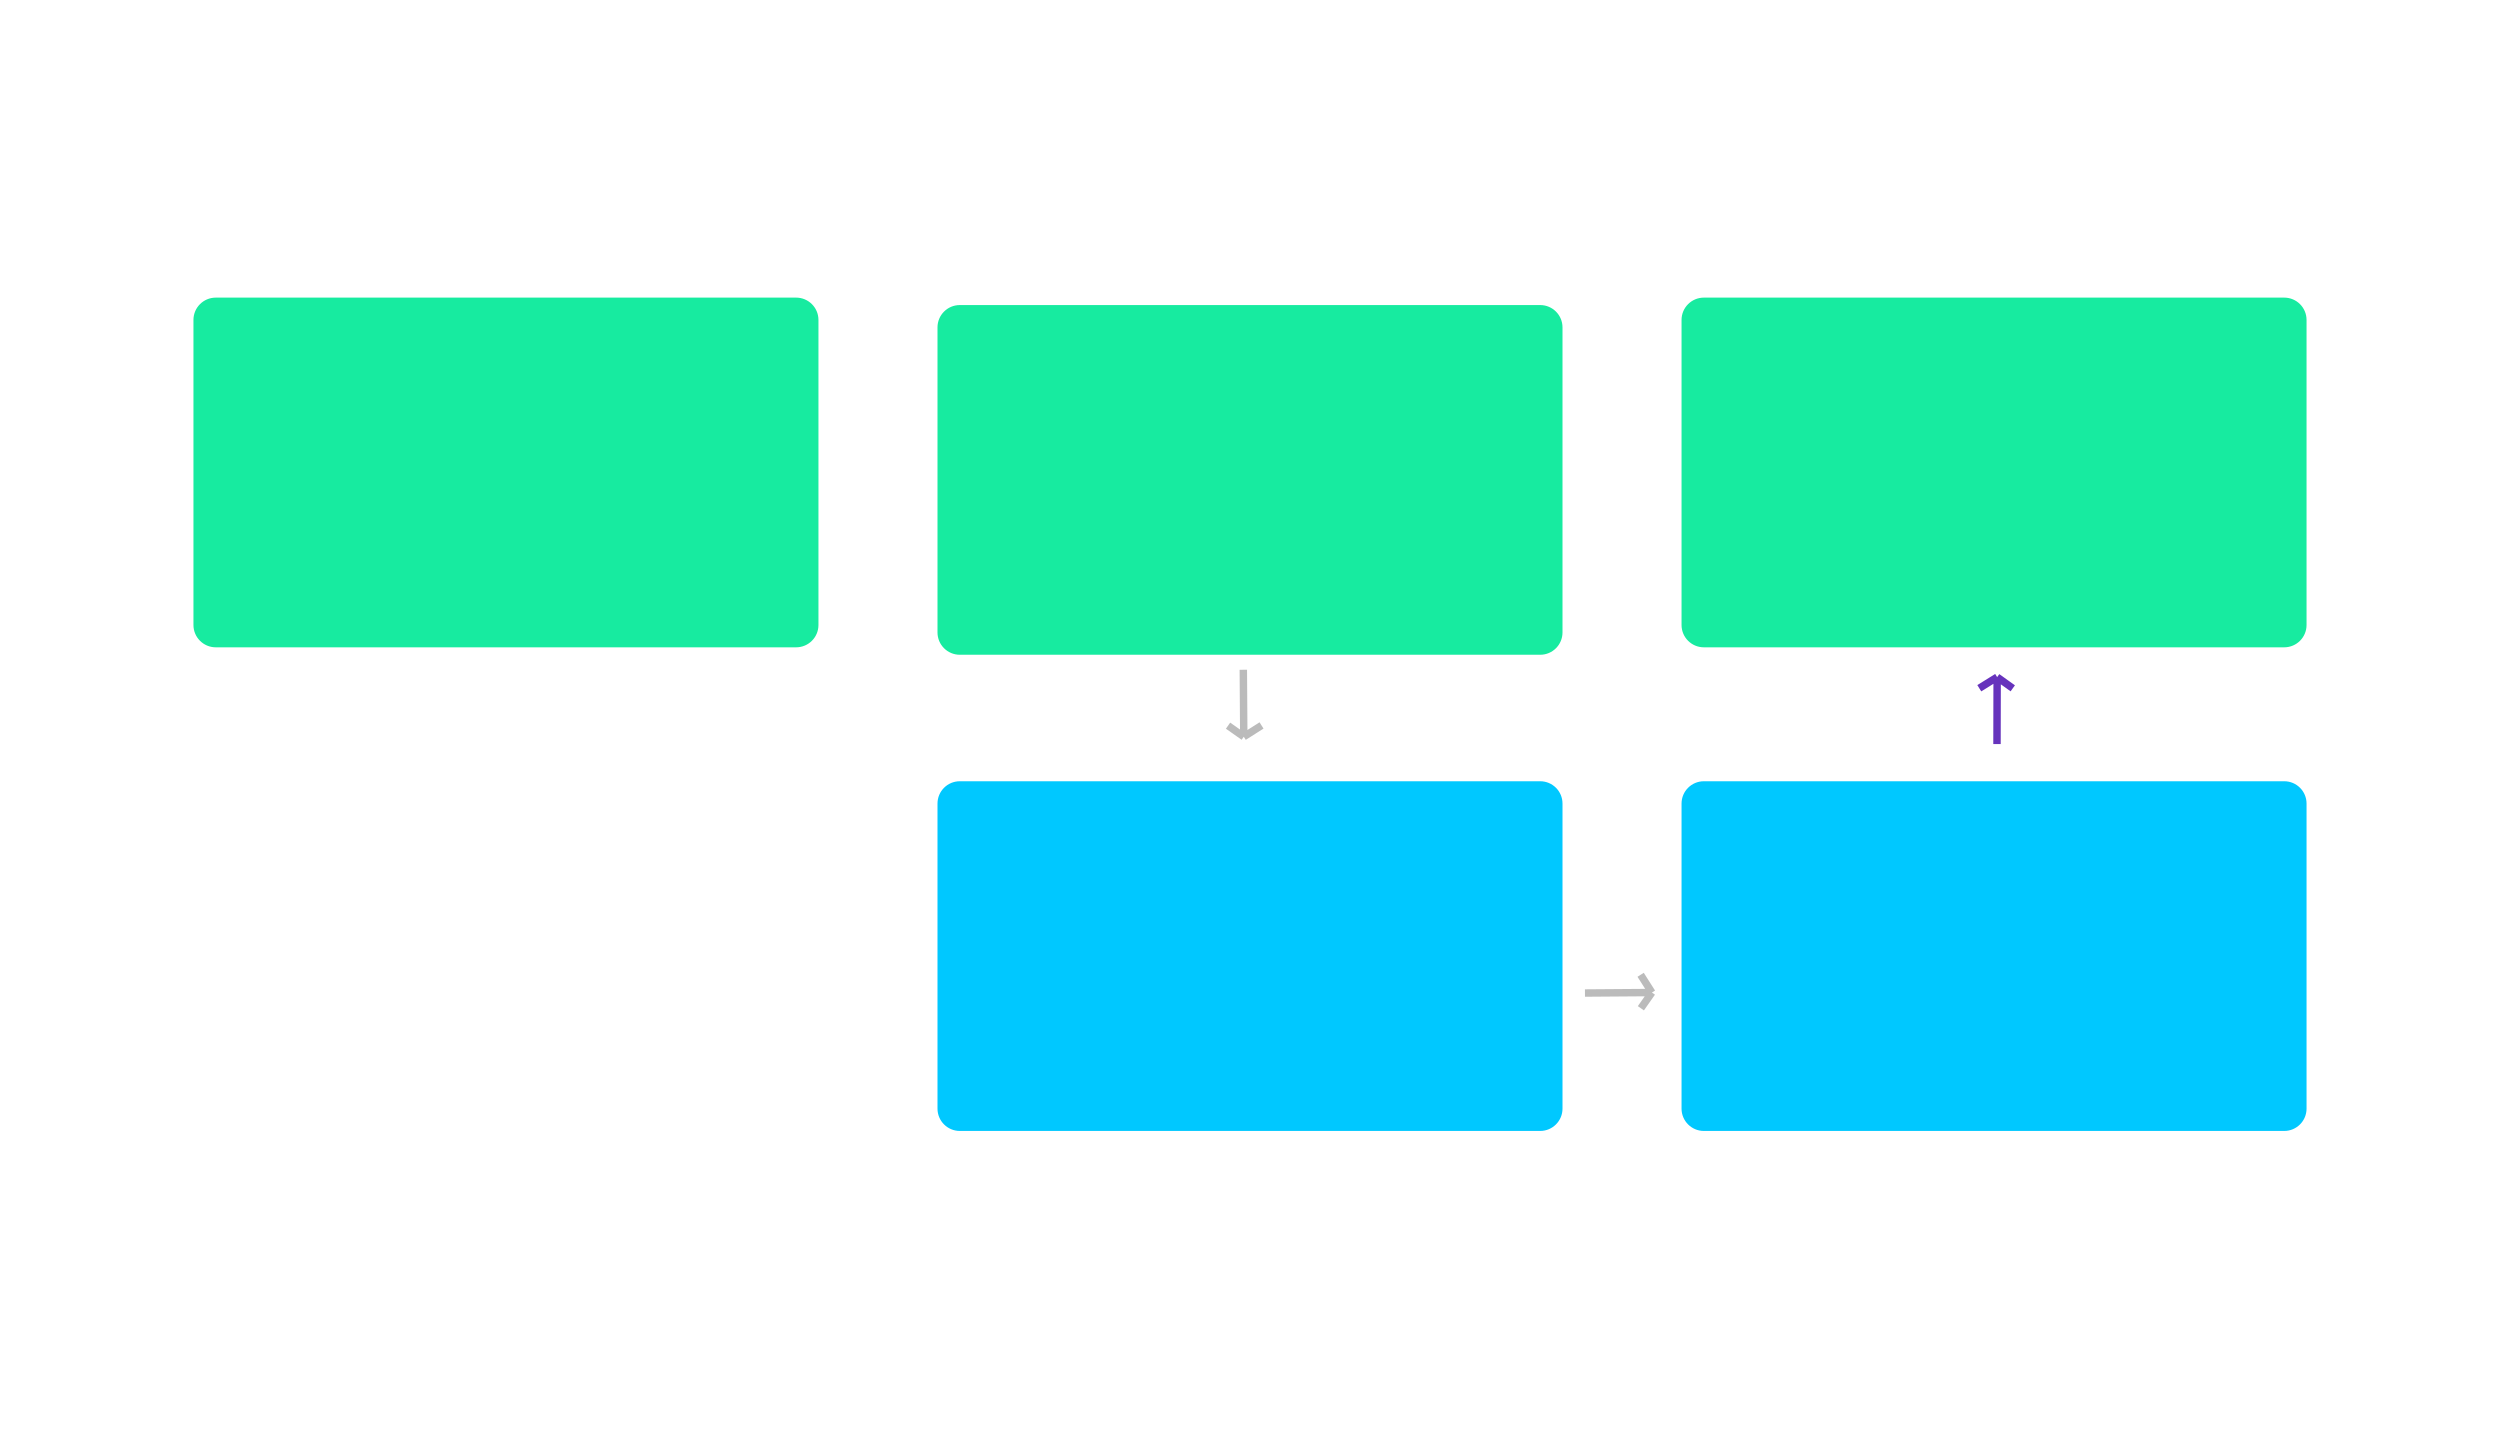
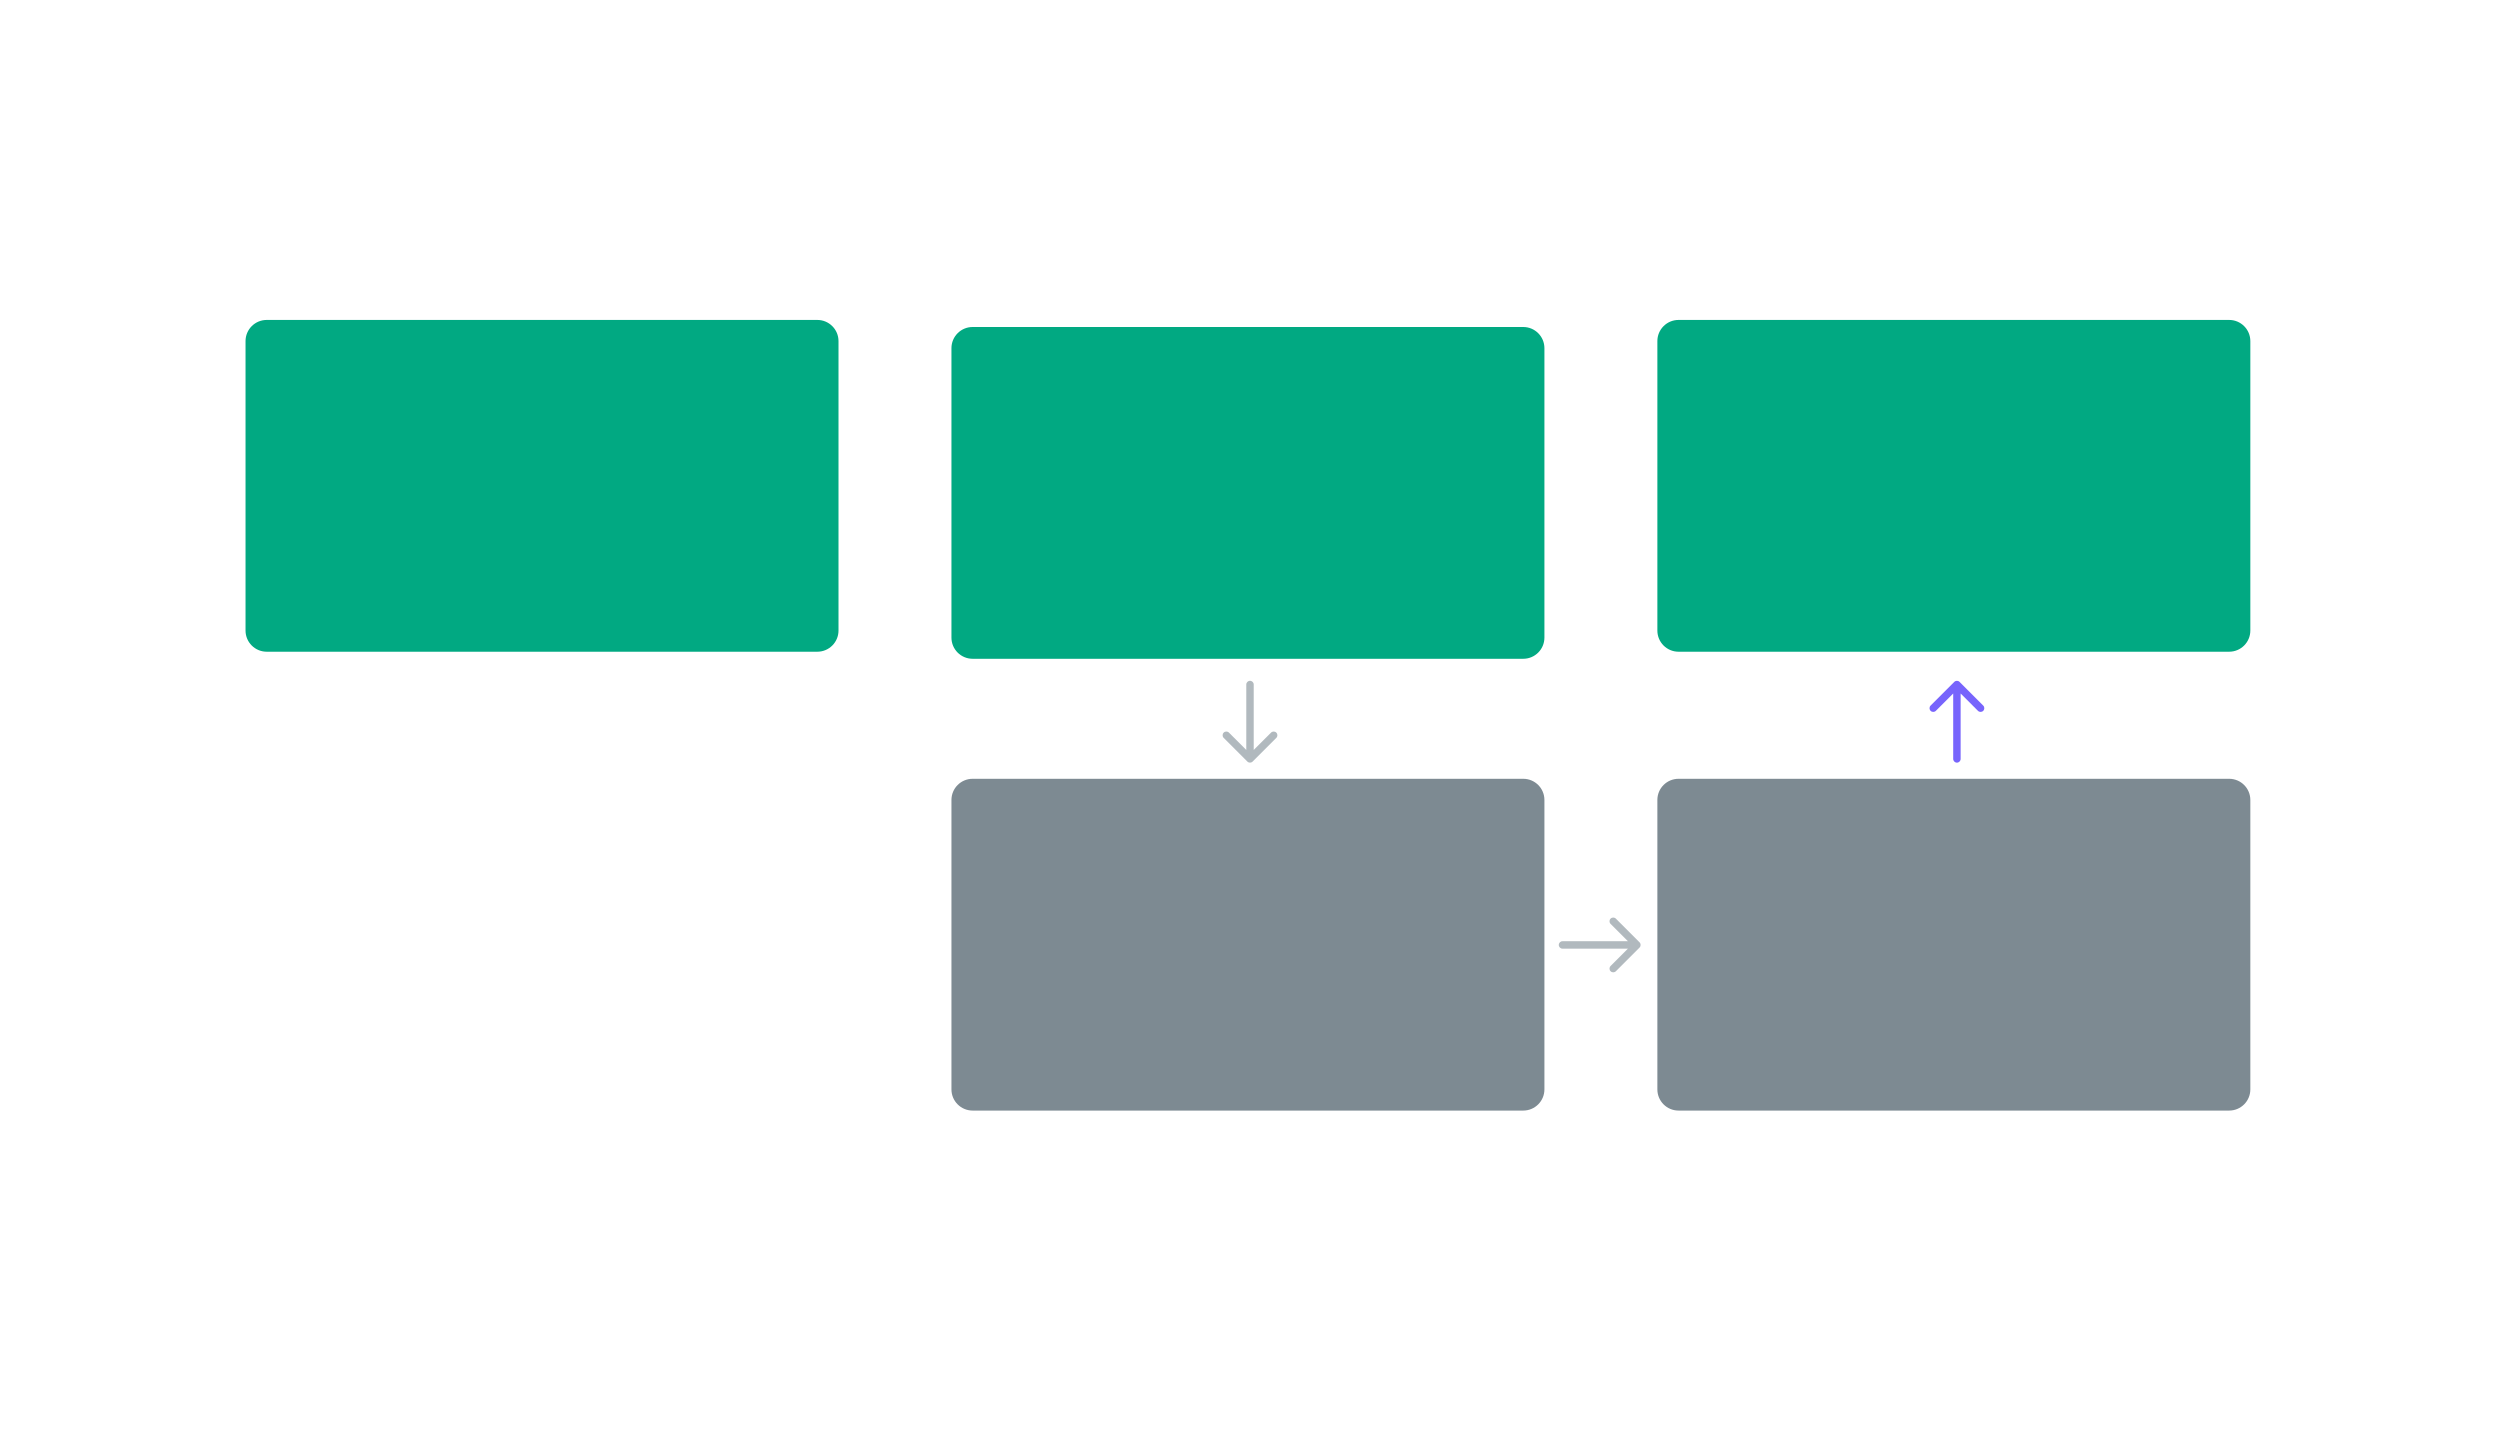
<svg xmlns="http://www.w3.org/2000/svg" width="336" height="192" viewBox="0 0 336 192" fill="none">
-   <rect x="26" y="40" width="84" height="47" rx="3" fill="#17EBA0" />
-   <rect x="126" y="41" width="84" height="47" rx="3" fill="#17EBA0" />
-   <rect x="226" y="40" width="84" height="47" rx="3" fill="#17EBA0" />
-   <rect x="126" y="105" width="84" height="47" rx="3" fill="#00C8FF" />
-   <rect x="226" y="105" width="84" height="47" rx="3" fill="#00C8FF" />
-   <path d="M167.103 90.016L167.163 99.016M167.163 99.016L165.05 97.53M167.163 99.016L169.55 97.5" stroke="#BBBBBB" />
-   <path d="M268.397 100.005L268.416 91.005M268.416 91.005L270.516 92.51M268.416 91.005L266.016 92.5" stroke="#6633BC" />
-   <path d="M213.018 133.464L222.018 133.396M222.018 133.396L220.534 135.511M222.018 133.396L220.5 131.011" stroke="#BBBBBB" />
+   <path d="M109.849 43H35.846C34.274 43 33 44.274 33 45.846V84.745C33 86.317 34.274 87.591 35.846 87.591H109.849C111.421 87.591 112.695 86.317 112.695 84.745V45.846C112.695 44.274 111.421 43 109.849 43Z" fill="#01A982" />
+   <path d="M204.724 43.949H130.721C129.149 43.949 127.875 45.224 127.875 46.795V85.694C127.875 87.266 129.149 88.54 130.721 88.54H204.724C206.296 88.54 207.57 87.266 207.57 85.694V46.795C207.57 45.224 206.296 43.949 204.724 43.949Z" fill="#01A982" />
+   <path d="M299.599 43H225.596C224.024 43 222.75 44.274 222.75 45.846V84.745C222.75 86.317 224.024 87.591 225.596 87.591H299.599C301.171 87.591 302.445 86.317 302.445 84.745V45.846C302.445 44.274 301.171 43 299.599 43Z" fill="#01A982" />
+   <path d="M204.724 104.67H130.721C129.149 104.67 127.875 105.944 127.875 107.516V146.415C127.875 147.987 129.149 149.261 130.721 149.261H204.724C206.296 149.261 207.57 147.987 207.57 146.415V107.516C207.57 105.944 206.296 104.67 204.724 104.67Z" fill="#7D8A92" />
+   <path d="M299.599 104.67H225.596C224.024 104.67 222.75 105.944 222.75 107.516V146.415C222.75 147.987 224.024 149.261 225.596 149.261H299.599C301.171 149.261 302.445 147.987 302.445 146.415V107.516C302.445 105.944 301.171 104.67 299.599 104.67Z" fill="#7D8A92" />
+   <path d="M168.5 92C168.5 91.724 168.276 91.5 168 91.5C167.724 91.5 167.5 91.724 167.5 92H168H168.5ZM167.646 102.354C167.842 102.549 168.158 102.549 168.354 102.354L171.536 99.172C171.731 98.976 171.731 98.66 171.536 98.465C171.34 98.269 171.024 98.269 170.828 98.465L168 101.293L165.172 98.465C164.976 98.269 164.66 98.269 164.464 98.465C164.269 98.66 164.269 98.976 164.464 99.172L167.646 102.354ZM168 92H167.5V102H168H168.5V92H168Z" fill="#B1B9BE" />
+   <path d="M262.51 102C262.51 102.276 262.734 102.5 263.01 102.5C263.286 102.5 263.51 102.276 263.51 102L263.01 102L262.51 102ZM263.363 91.646C263.168 91.451 262.851 91.451 262.656 91.646L259.474 94.828C259.279 95.024 259.279 95.34 259.474 95.535C259.669 95.731 259.986 95.731 260.181 95.535L263.01 92.707L265.838 95.535C266.033 95.731 266.35 95.731 266.545 95.535C266.741 95.34 266.741 95.024 266.545 94.828L263.363 91.646ZM263.01 102L263.51 102L263.51 92L263.01 92L262.51 92L262.51 102L263.01 102Z" fill="#7764FC" />
+   <path d="M210 126.5C209.724 126.5 209.5 126.724 209.5 127C209.5 127.276 209.724 127.5 210 127.5L210 127L210 126.5ZM220.354 127.354C220.549 127.158 220.549 126.842 220.354 126.646L217.172 123.464C216.976 123.269 216.66 123.269 216.464 123.464C216.269 123.66 216.269 123.976 216.464 124.172L219.293 127L216.464 129.828C216.269 130.024 216.269 130.34 216.464 130.536C216.66 130.731 216.976 130.731 217.172 130.536L220.354 127.354ZM210 127L210 127.5L220 127.5L220 127L220 126.5L210 126.5L210 127Z" fill="#B1B9BE" />
</svg>
